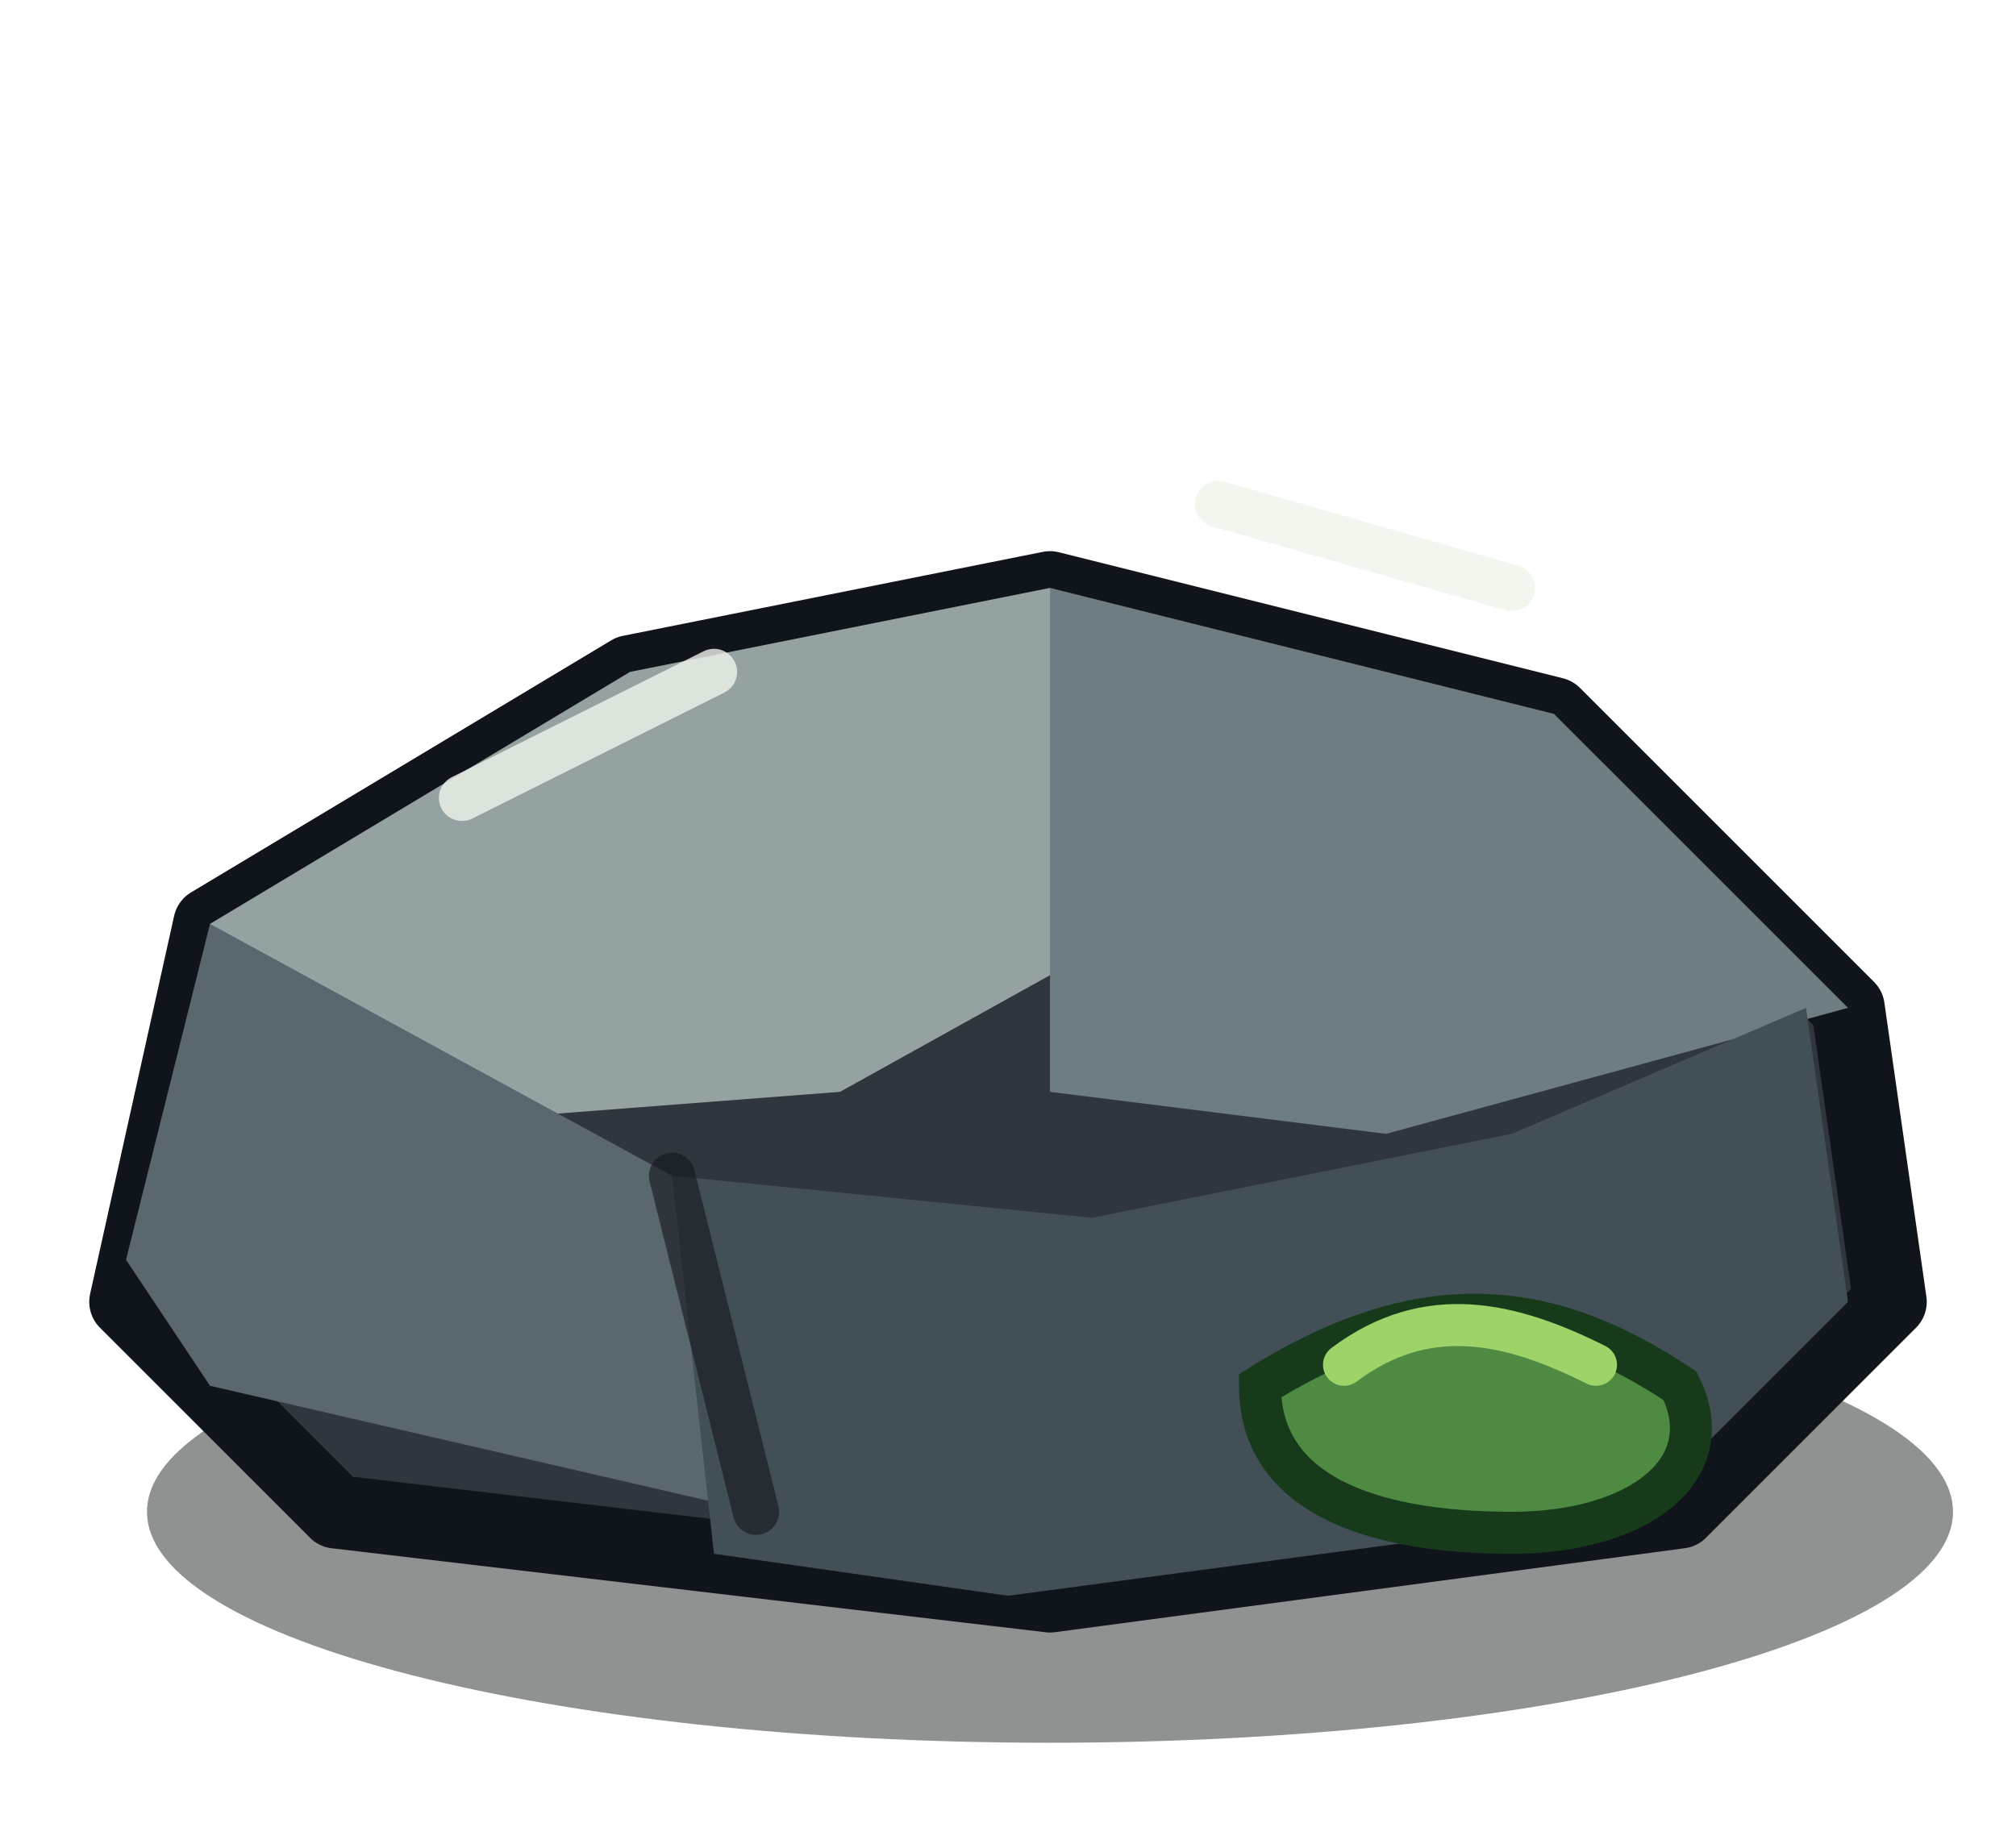
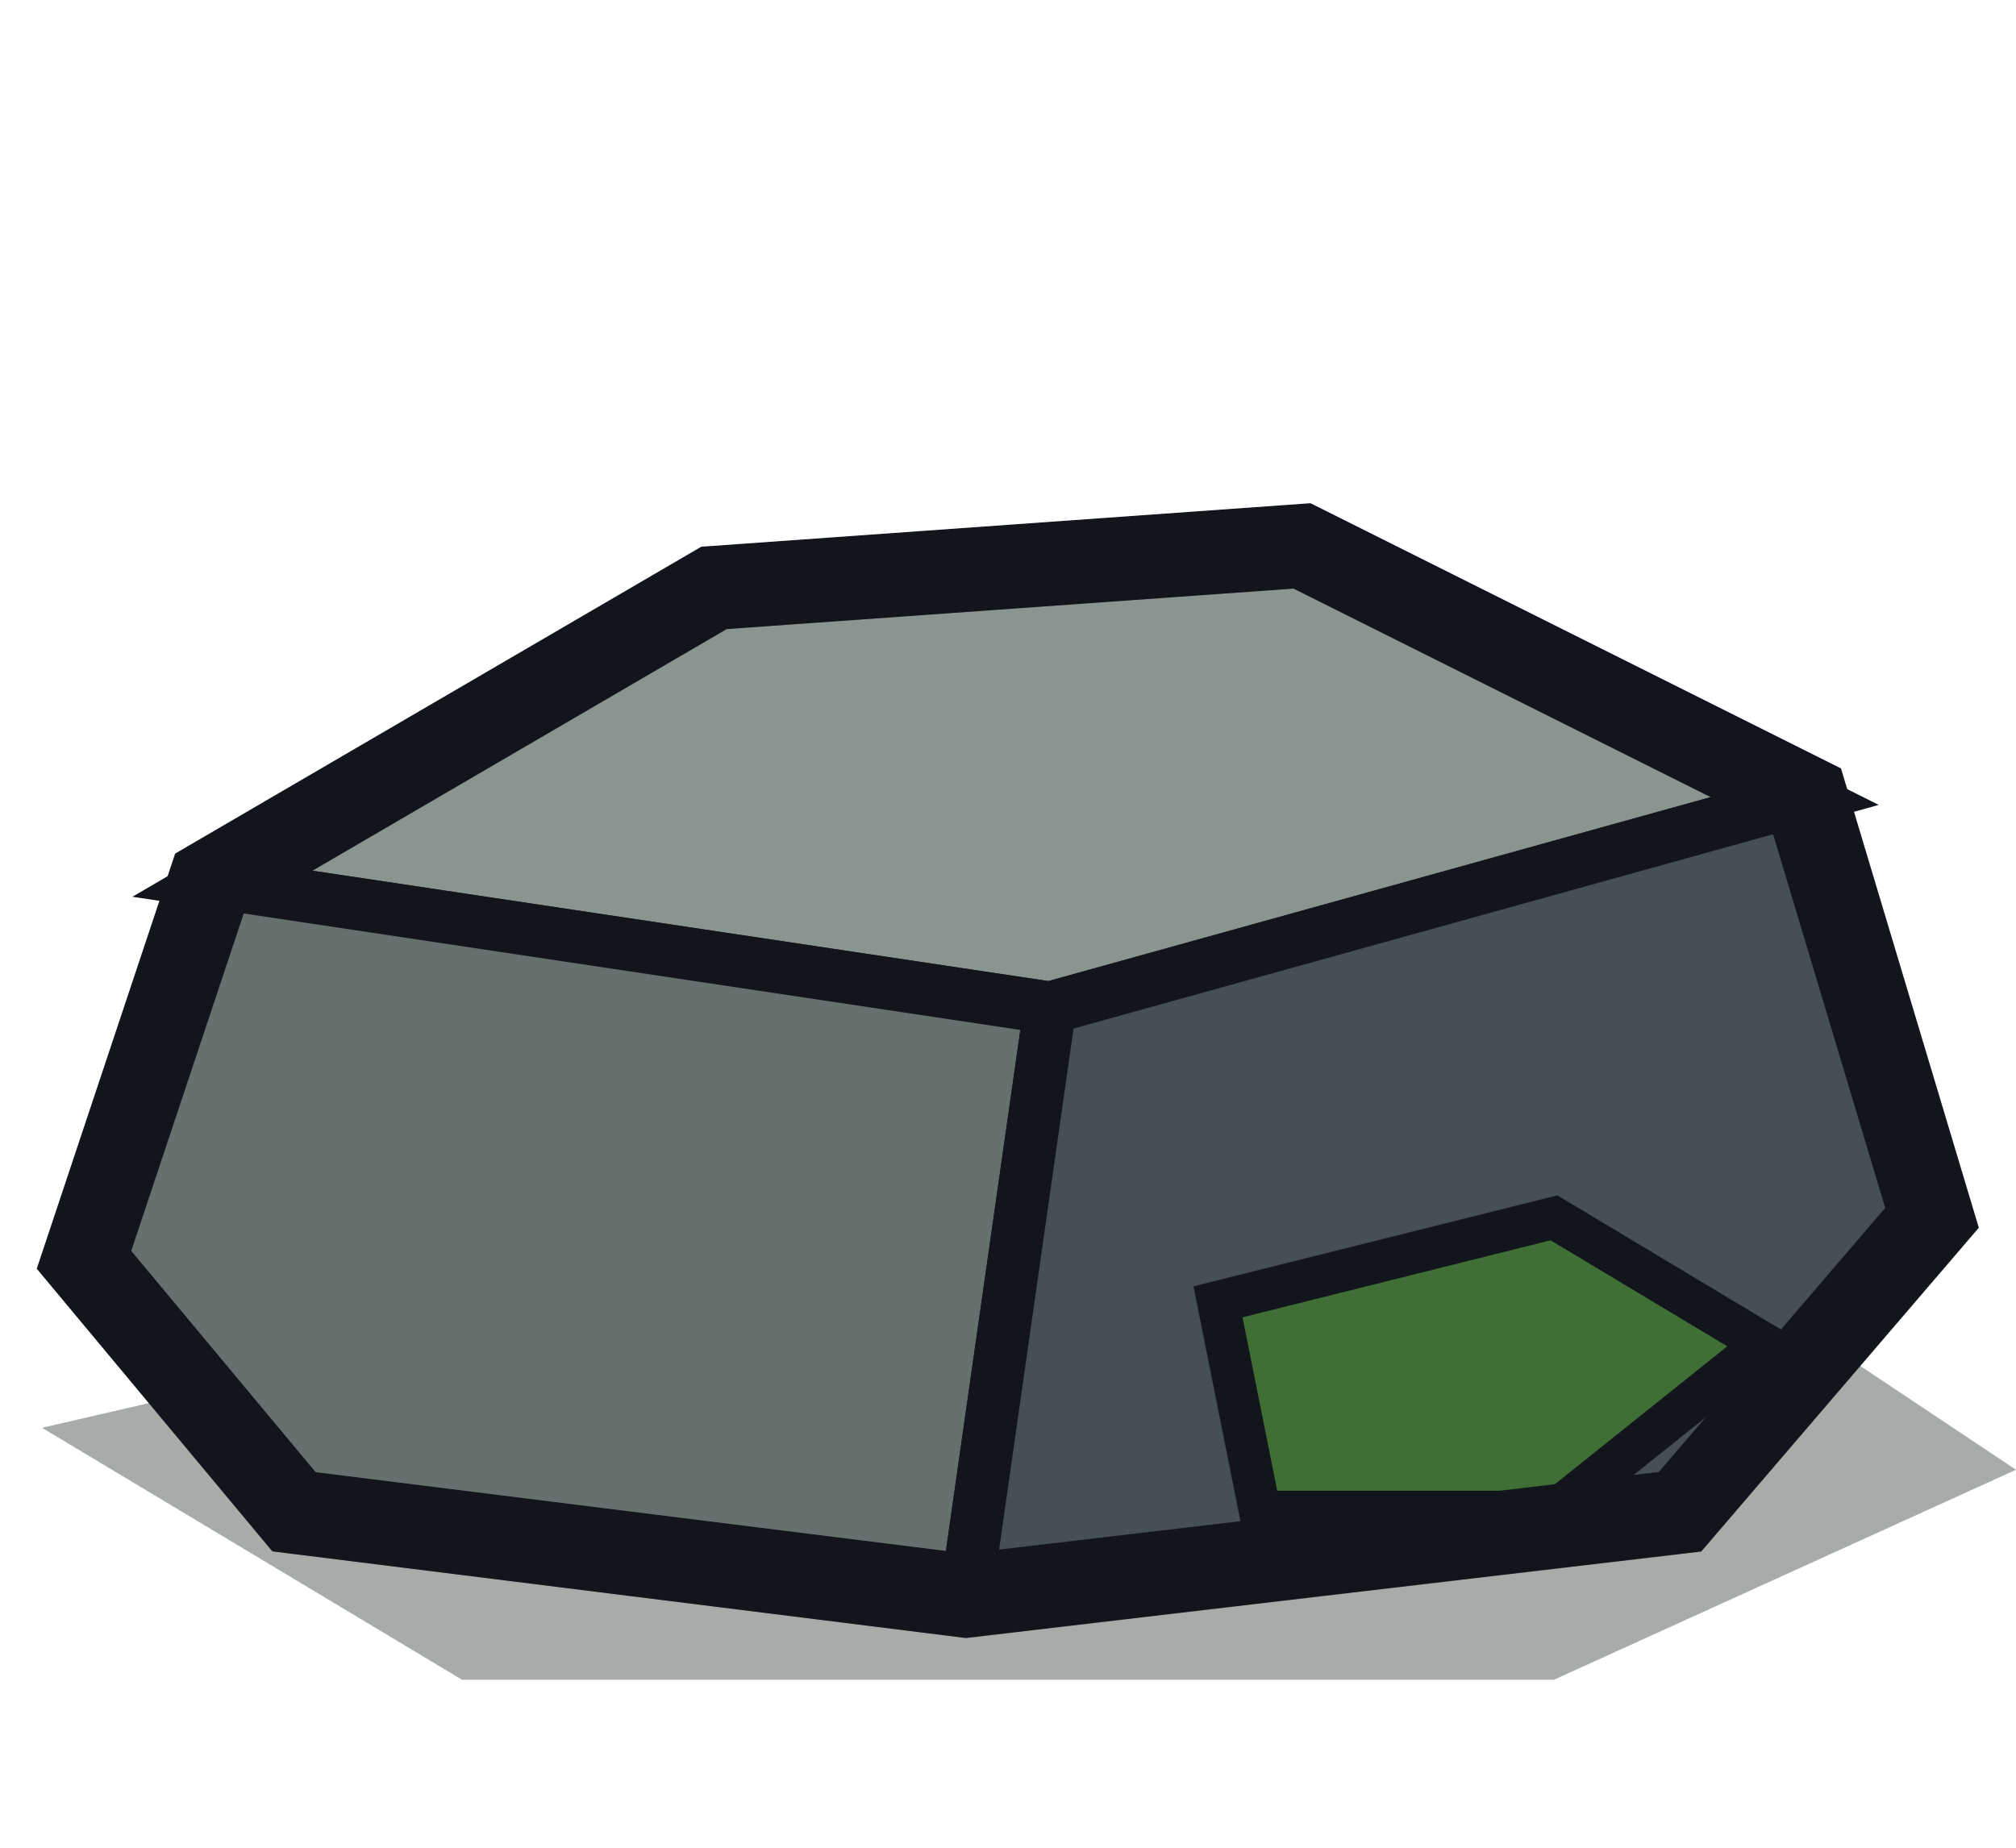
- <svg xmlns="http://www.w3.org/2000/svg" viewBox="0 0 96 88">
-   <ellipse cx="50" cy="72" rx="43" ry="11" fill="#04100a" opacity=".45" />
-   <path d="M6 62 10 44l20-12 20-4 24 6 14 14 2 14-10 10-30 4-34-4Z" fill="#2f363e" stroke="#10151b" stroke-width="3.5" stroke-linejoin="round" />
-   <path d="M10 44l20-12 20-4 8 14-18 10-26 2Z" fill="#94a3a1" />
-   <path d="M50 28l24 6 14 14-22 6-16-2Z" fill="#6e7d82" />
-   <path d="M10 44l22 12 4 16-26-6-4-6Z" fill="#5a676e" />
-   <path d="M32 56l20 2 20-4 14-6 2 14-10 10-30 4-14-2Z" fill="#434f57" />
-   <path d="M32 56l4 16" stroke="#10151b" stroke-width="2.2" stroke-linecap="round" opacity=".6" />
-   <path d="M58 24l14 4M22 38l12-6" stroke="#eef4ea" stroke-width="2.2" stroke-linecap="round" opacity=".8" />
-   <path d="M60 66c8-5 14-4 20 0 2 4-2 7-8 7-7 0-12-2-12-7Z" fill="#4f8a43" stroke="#173a1b" stroke-width="2" />
-   <path d="M64 65c4-3 8-2 12 0" fill="none" stroke="#9ed36a" stroke-width="2" stroke-linecap="round" />
+ <svg xmlns="http://www.w3.org/2000/svg" viewBox="0 0 96 88" stroke-linejoin="miter" stroke-miterlimit="4">
+   <path d="M2 68 28 62 84 62 96 70 74 80 22 80Z" fill="#04100a" opacity=".35" />
+   <g stroke="#12161c" stroke-width="2.5">
+     <path d="M10 42 34 28 62 26 86 38 50 48Z" fill="#8a9590" />
+     <path d="M4 60 10 42 50 48 46 76 14 72Z" fill="#66716f" />
+     <path d="M86 38 92 58 80 72 46 76 50 48Z" fill="#454f55" />
+   </g>
+   <path d="M58 62 74 58 84 64 74 72 60 72Z" fill="#3f6f35" stroke="#12161c" stroke-width="2" />
+   <path d="M4 60 10 42 34 28 62 26 86 38 92 58 80 72 46 76 14 72Z" fill="none" stroke="#12161c" stroke-width="4" />
</svg>
